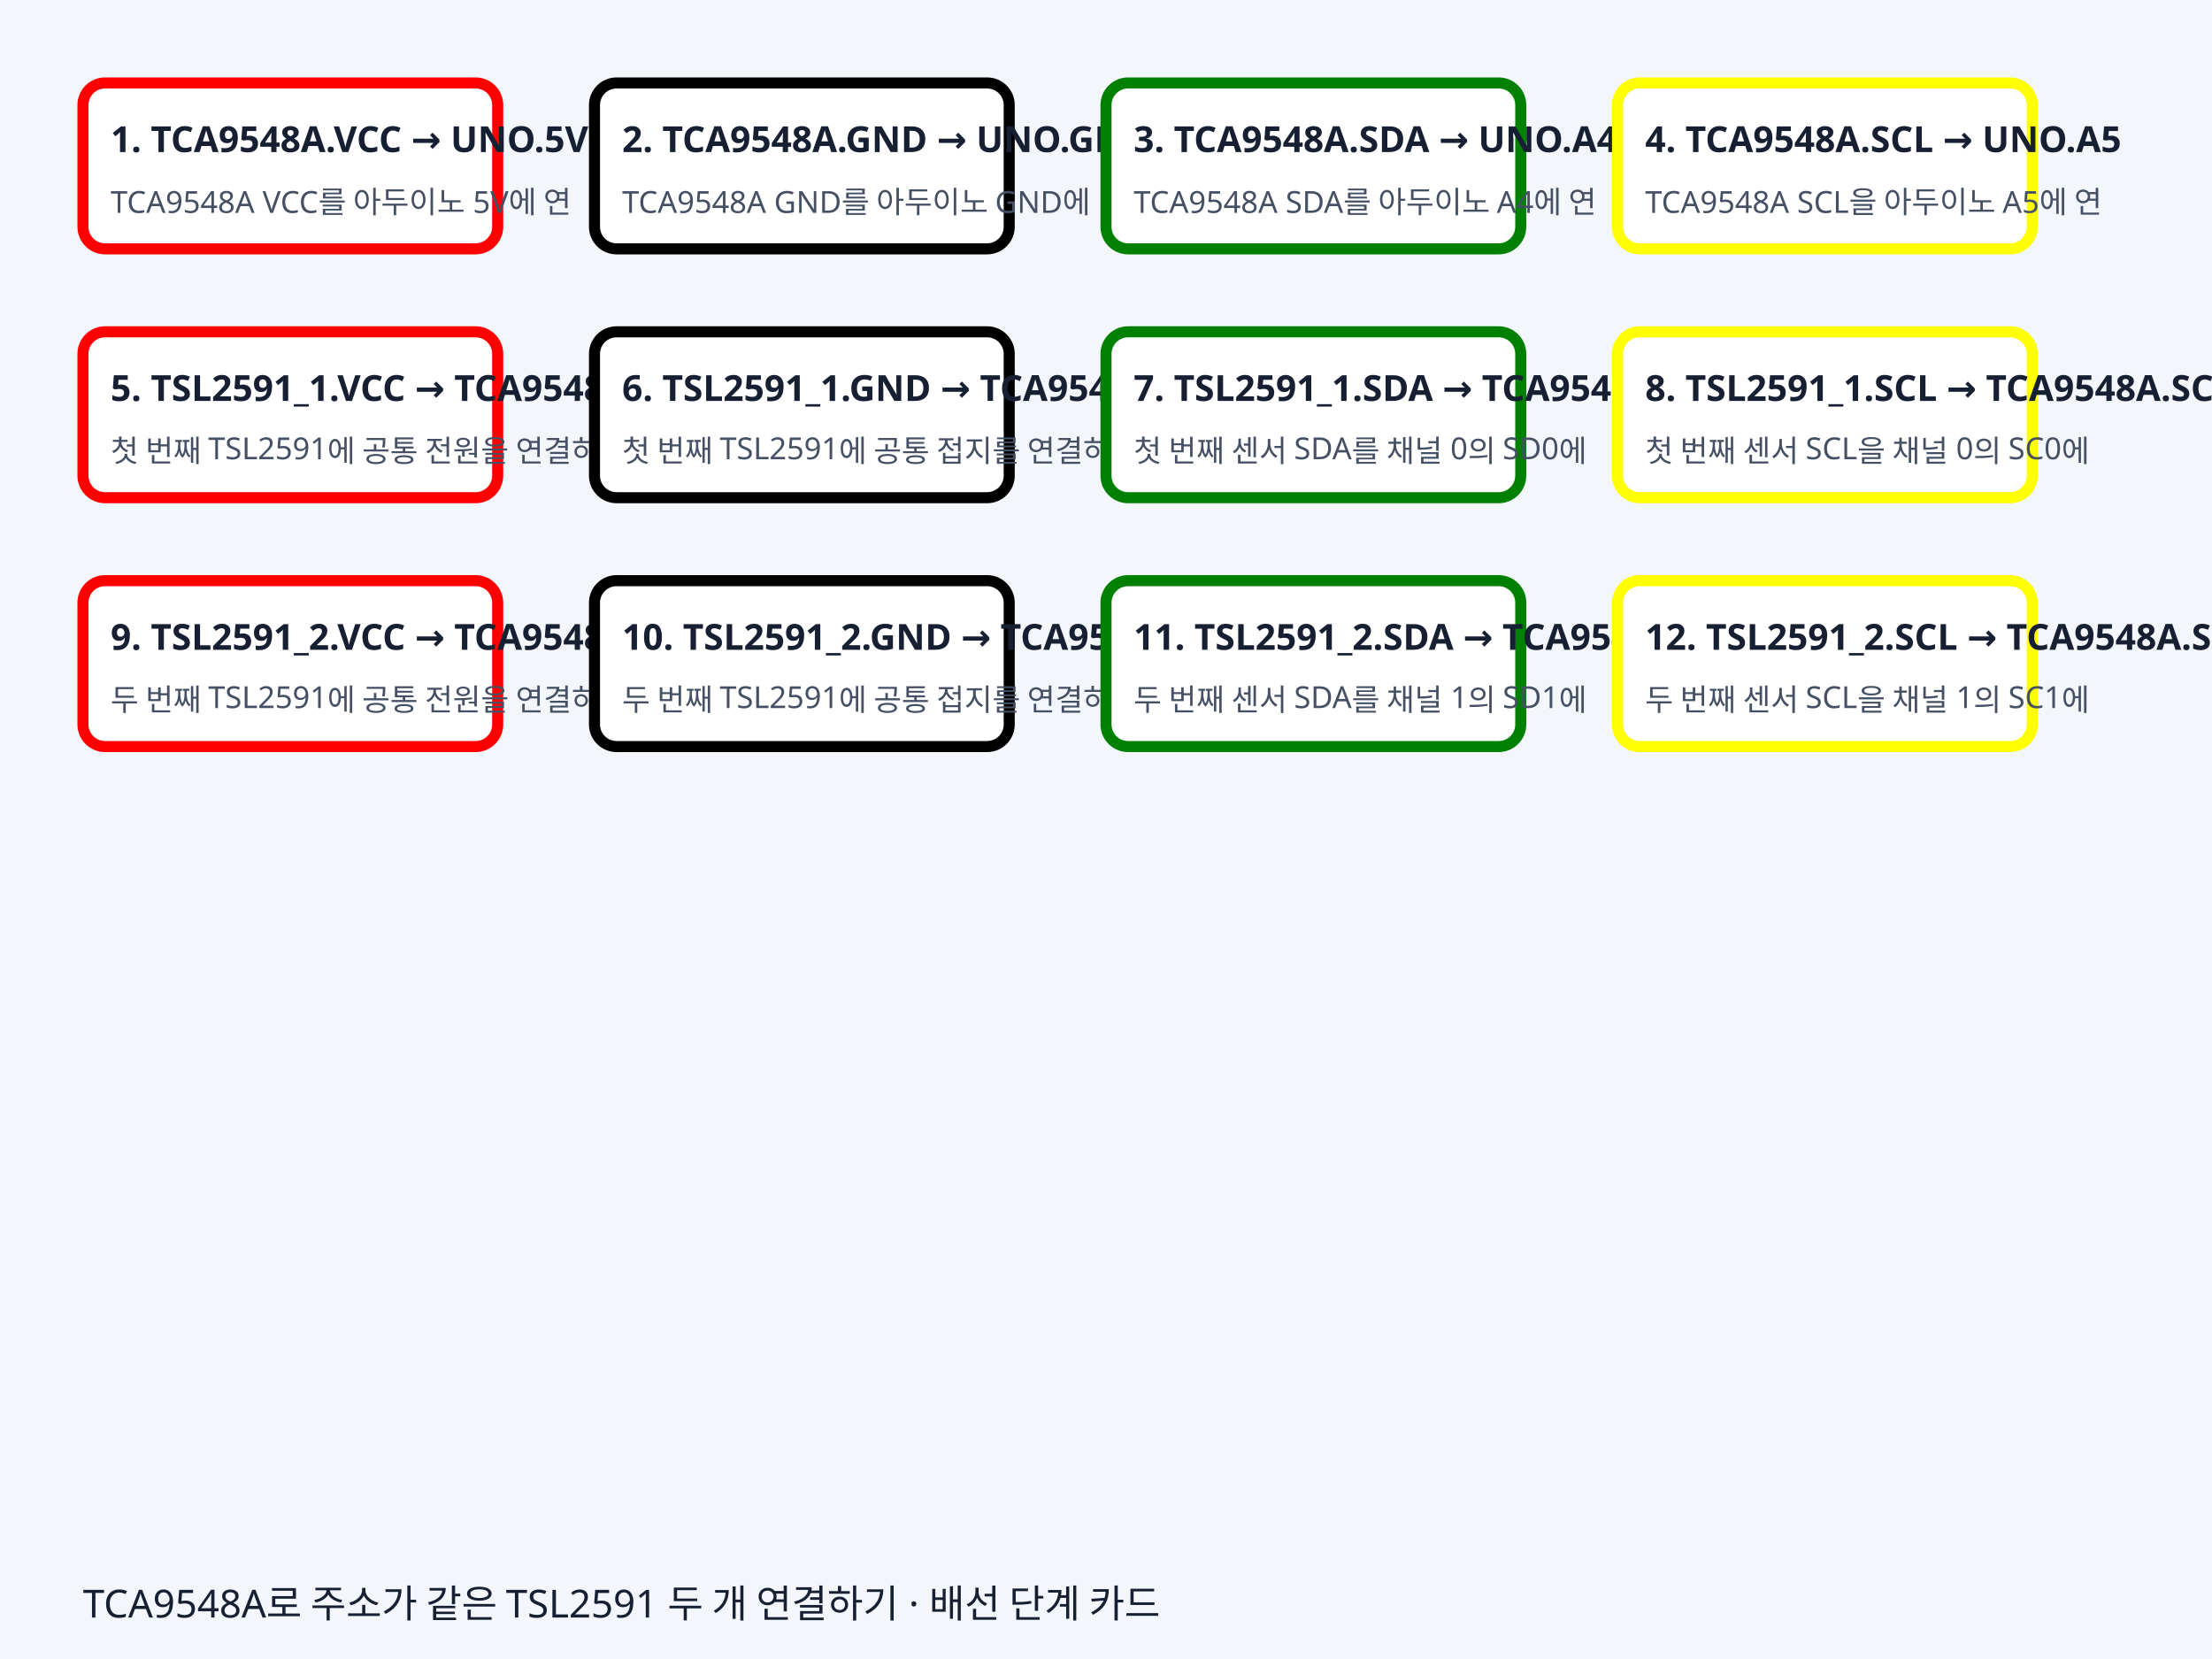
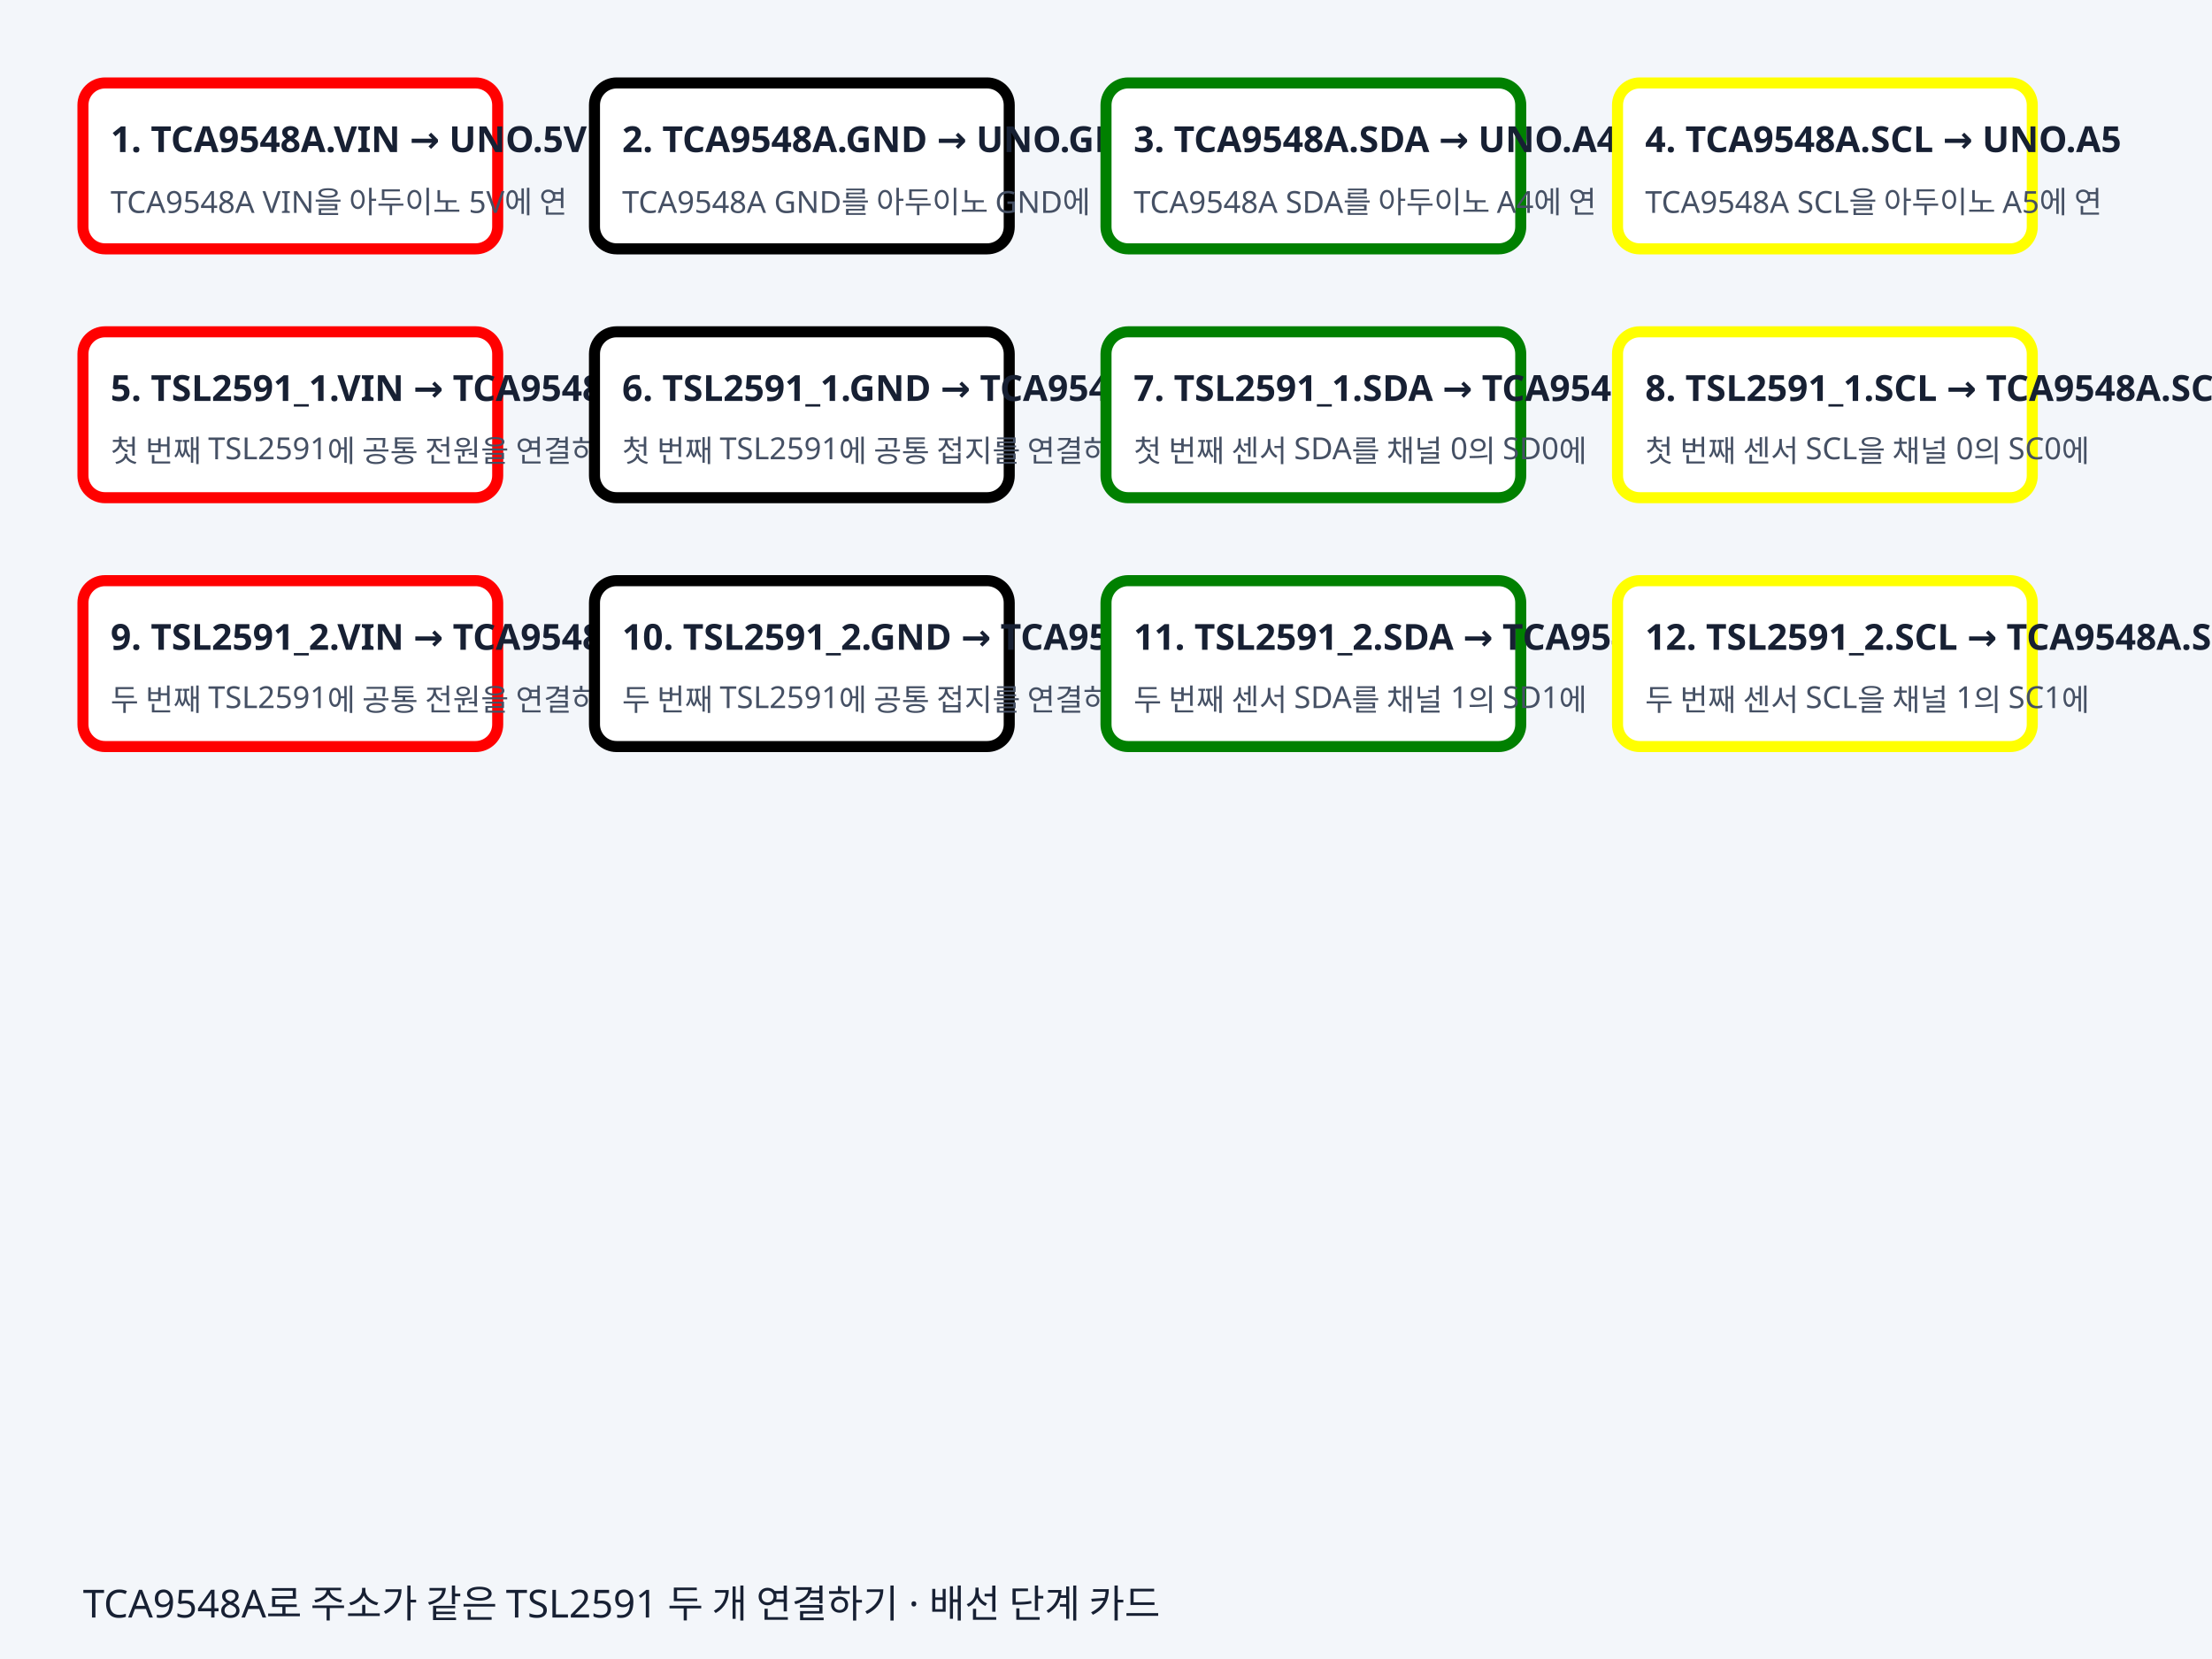
<svg xmlns="http://www.w3.org/2000/svg" width="800" height="600" viewBox="0 0 800 600">
  <rect width="100%" height="100%" fill="#f3f6fa" />
  <text x="30" y="585" font-family="sans-serif" font-size="14" fill="#172033">TCA9548A로 주소가 같은 TSL2591 두 개 연결하기 · 배선 단계 카드</text>
  <g>
    <rect x="30" y="30" width="150" height="60" rx="8" fill="#ffffff" stroke="red" stroke-width="4" />
-     <text x="40" y="55" font-family="sans-serif" font-size="13" font-weight="700" fill="#172033">1. TCA9548A.VCC → UNO.5V</text>
-     <text x="40" y="77" font-family="sans-serif" font-size="11" fill="#455064">TCA9548A VCC를 아두이노 5V에 연</text>
+     <text x="40" y="55" font-family="sans-serif" font-size="13" font-weight="700" fill="#172033">1. TCA9548A.VIN → UNO.5V</text>
+     <text x="40" y="77" font-family="sans-serif" font-size="11" fill="#455064">TCA9548A VIN을 아두이노 5V에 연</text>
  </g>
  <g>
    <rect x="215" y="30" width="150" height="60" rx="8" fill="#ffffff" stroke="black" stroke-width="4" />
    <text x="225" y="55" font-family="sans-serif" font-size="13" font-weight="700" fill="#172033">2. TCA9548A.GND → UNO.GND</text>
    <text x="225" y="77" font-family="sans-serif" font-size="11" fill="#455064">TCA9548A GND를 아두이노 GND에 </text>
  </g>
  <g>
    <rect x="400" y="30" width="150" height="60" rx="8" fill="#ffffff" stroke="green" stroke-width="4" />
    <text x="410" y="55" font-family="sans-serif" font-size="13" font-weight="700" fill="#172033">3. TCA9548A.SDA → UNO.A4</text>
    <text x="410" y="77" font-family="sans-serif" font-size="11" fill="#455064">TCA9548A SDA를 아두이노 A4에 연</text>
  </g>
  <g>
    <rect x="585" y="30" width="150" height="60" rx="8" fill="#ffffff" stroke="yellow" stroke-width="4" />
    <text x="595" y="55" font-family="sans-serif" font-size="13" font-weight="700" fill="#172033">4. TCA9548A.SCL → UNO.A5</text>
    <text x="595" y="77" font-family="sans-serif" font-size="11" fill="#455064">TCA9548A SCL을 아두이노 A5에 연</text>
  </g>
  <g>
    <rect x="30" y="120" width="150" height="60" rx="8" fill="#ffffff" stroke="red" stroke-width="4" />
-     <text x="40" y="145" font-family="sans-serif" font-size="13" font-weight="700" fill="#172033">5. TSL2591_1.VCC → TCA9548A.VCC</text>
+     <text x="40" y="145" font-family="sans-serif" font-size="13" font-weight="700" fill="#172033">5. TSL2591_1.VIN → TCA9548A.VIN</text>
    <text x="40" y="167" font-family="sans-serif" font-size="11" fill="#455064">첫 번째 TSL2591에 공통 전원을 연결하</text>
  </g>
  <g>
    <rect x="215" y="120" width="150" height="60" rx="8" fill="#ffffff" stroke="black" stroke-width="4" />
    <text x="225" y="145" font-family="sans-serif" font-size="13" font-weight="700" fill="#172033">6. TSL2591_1.GND → TCA9548A.GND</text>
    <text x="225" y="167" font-family="sans-serif" font-size="11" fill="#455064">첫 번째 TSL2591에 공통 접지를 연결하</text>
  </g>
  <g>
    <rect x="400" y="120" width="150" height="60" rx="8" fill="#ffffff" stroke="green" stroke-width="4" />
    <text x="410" y="145" font-family="sans-serif" font-size="13" font-weight="700" fill="#172033">7. TSL2591_1.SDA → TCA9548A.SD0</text>
    <text x="410" y="167" font-family="sans-serif" font-size="11" fill="#455064">첫 번째 센서 SDA를 채널 0의 SD0에 </text>
  </g>
  <g>
    <rect x="585" y="120" width="150" height="60" rx="8" fill="#ffffff" stroke="yellow" stroke-width="4" />
    <text x="595" y="145" font-family="sans-serif" font-size="13" font-weight="700" fill="#172033">8. TSL2591_1.SCL → TCA9548A.SC0</text>
    <text x="595" y="167" font-family="sans-serif" font-size="11" fill="#455064">첫 번째 센서 SCL을 채널 0의 SC0에 </text>
  </g>
  <g>
    <rect x="30" y="210" width="150" height="60" rx="8" fill="#ffffff" stroke="red" stroke-width="4" />
-     <text x="40" y="235" font-family="sans-serif" font-size="13" font-weight="700" fill="#172033">9. TSL2591_2.VCC → TCA9548A.VCC</text>
+     <text x="40" y="235" font-family="sans-serif" font-size="13" font-weight="700" fill="#172033">9. TSL2591_2.VIN → TCA9548A.VIN</text>
    <text x="40" y="257" font-family="sans-serif" font-size="11" fill="#455064">두 번째 TSL2591에 공통 전원을 연결하</text>
  </g>
  <g>
    <rect x="215" y="210" width="150" height="60" rx="8" fill="#ffffff" stroke="black" stroke-width="4" />
    <text x="225" y="235" font-family="sans-serif" font-size="13" font-weight="700" fill="#172033">10. TSL2591_2.GND → TCA9548A.GND</text>
    <text x="225" y="257" font-family="sans-serif" font-size="11" fill="#455064">두 번째 TSL2591에 공통 접지를 연결하</text>
  </g>
  <g>
    <rect x="400" y="210" width="150" height="60" rx="8" fill="#ffffff" stroke="green" stroke-width="4" />
    <text x="410" y="235" font-family="sans-serif" font-size="13" font-weight="700" fill="#172033">11. TSL2591_2.SDA → TCA9548A.SD1</text>
    <text x="410" y="257" font-family="sans-serif" font-size="11" fill="#455064">두 번째 센서 SDA를 채널 1의 SD1에 </text>
  </g>
  <g>
    <rect x="585" y="210" width="150" height="60" rx="8" fill="#ffffff" stroke="yellow" stroke-width="4" />
    <text x="595" y="235" font-family="sans-serif" font-size="13" font-weight="700" fill="#172033">12. TSL2591_2.SCL → TCA9548A.SC1</text>
    <text x="595" y="257" font-family="sans-serif" font-size="11" fill="#455064">두 번째 센서 SCL을 채널 1의 SC1에 </text>
  </g>
</svg>
